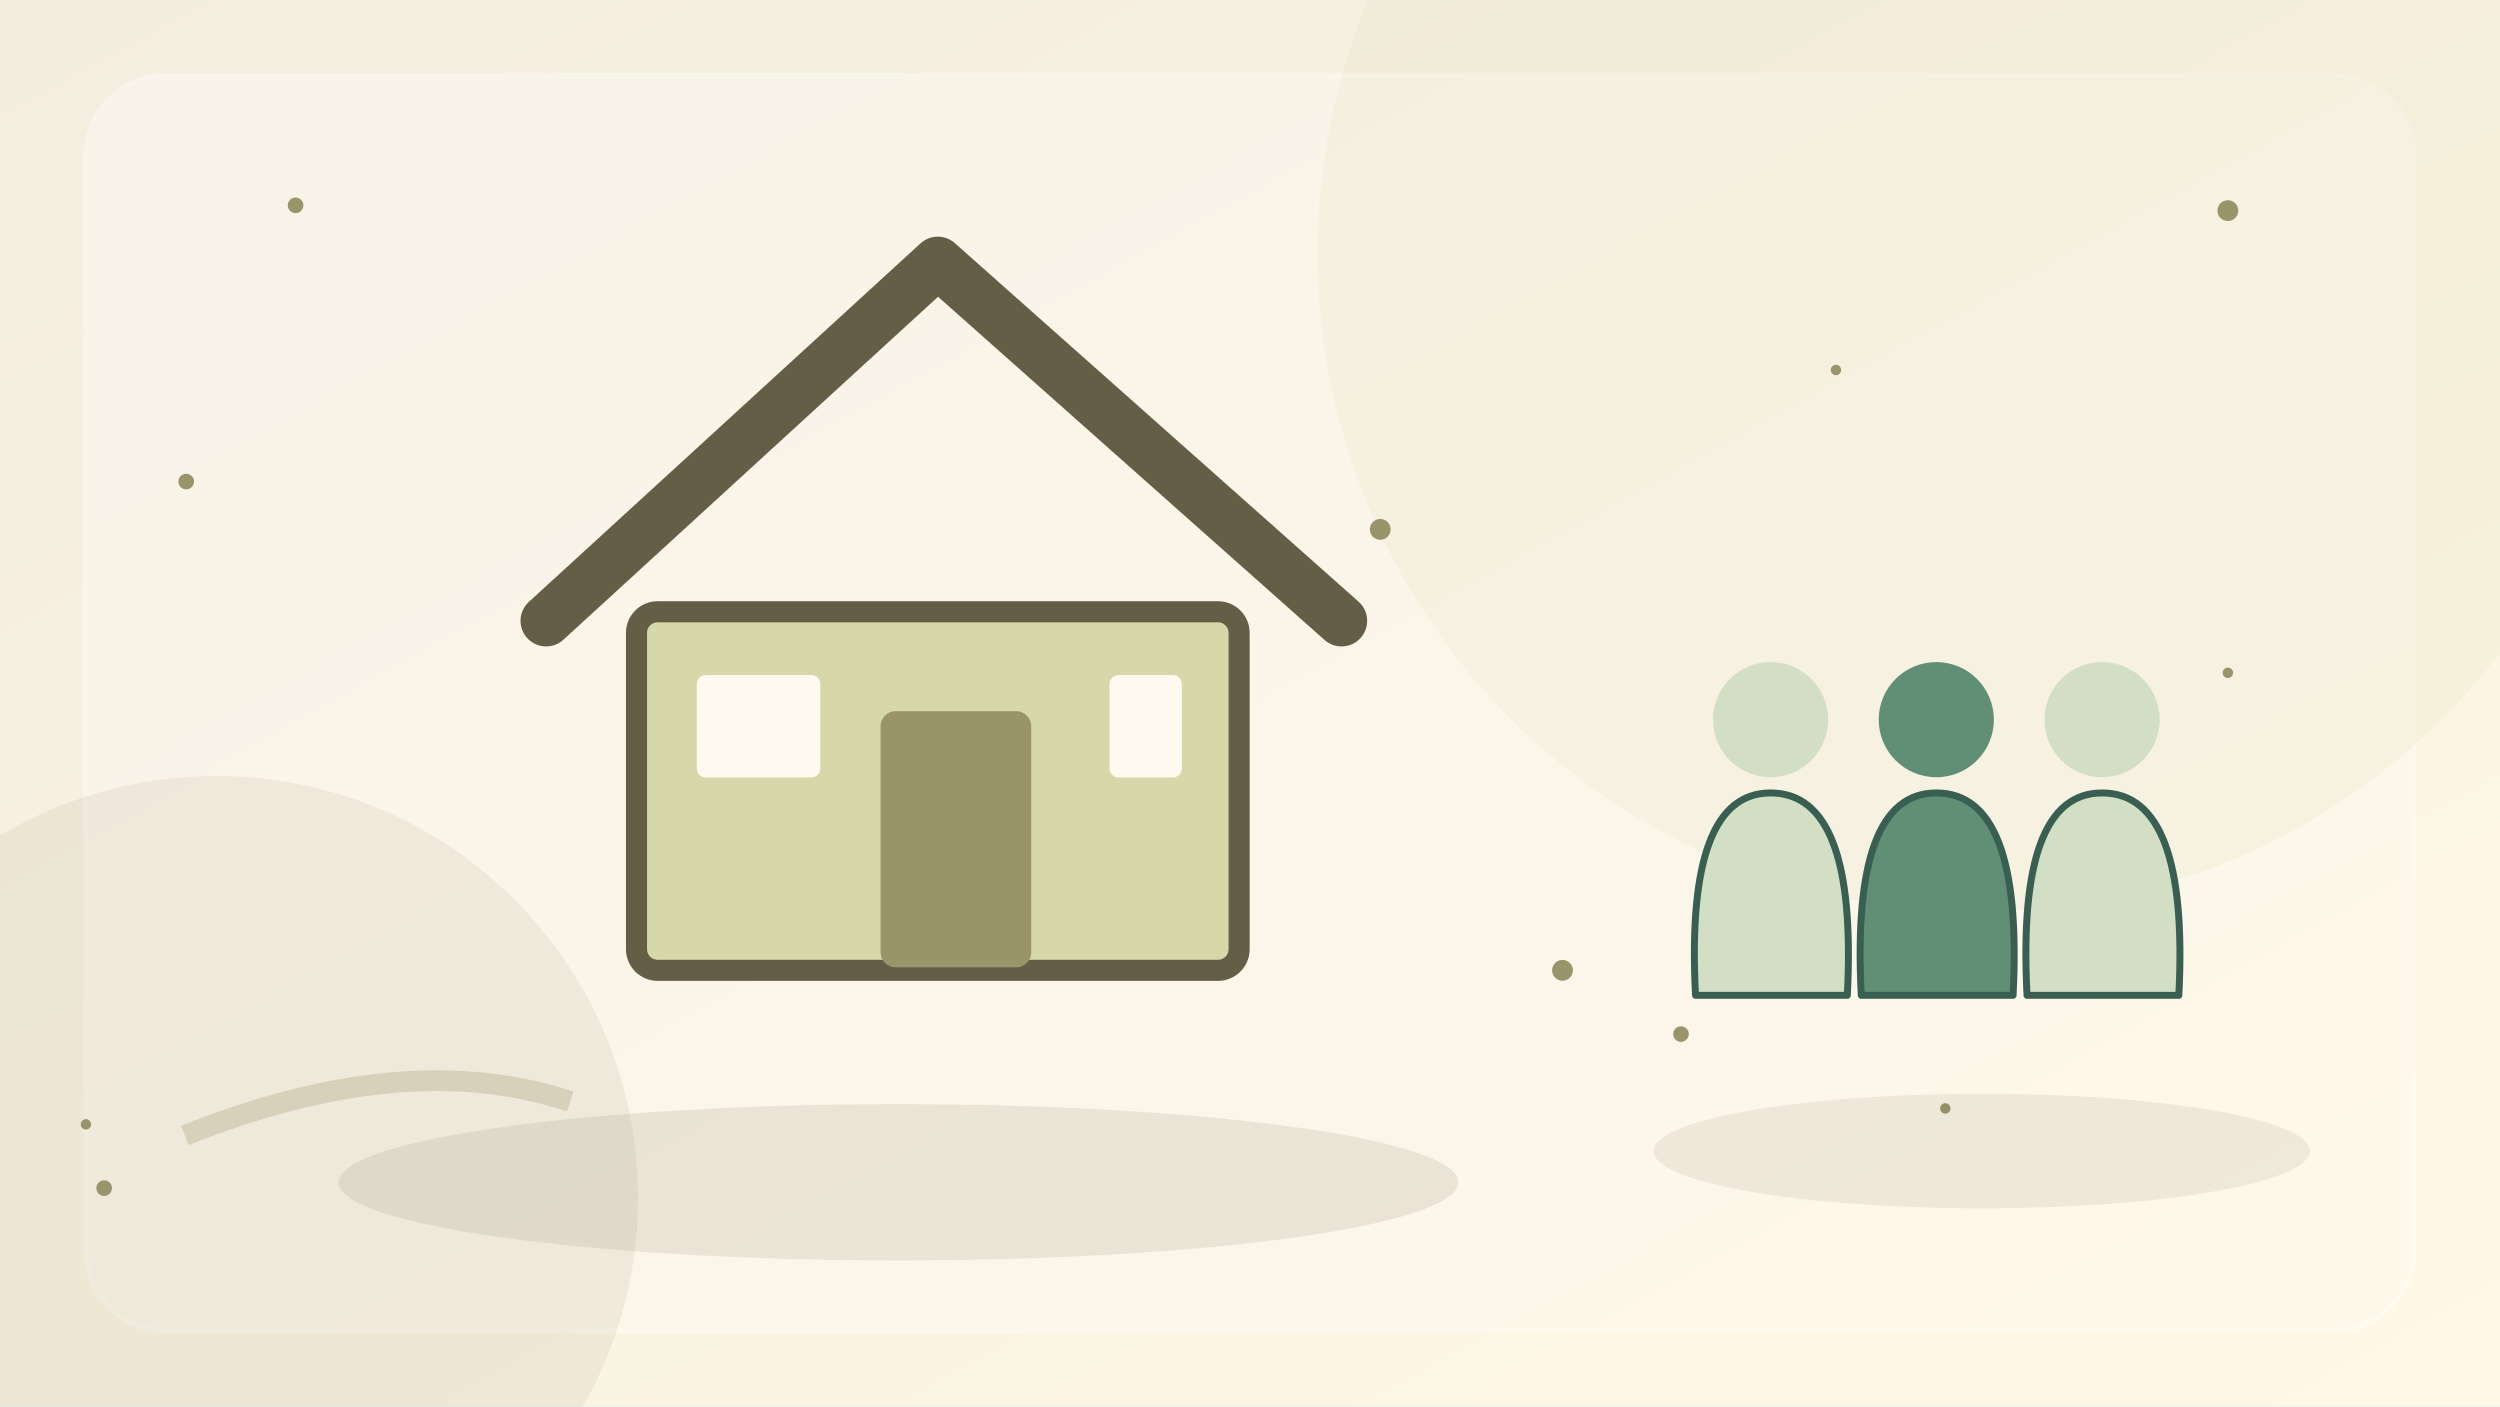
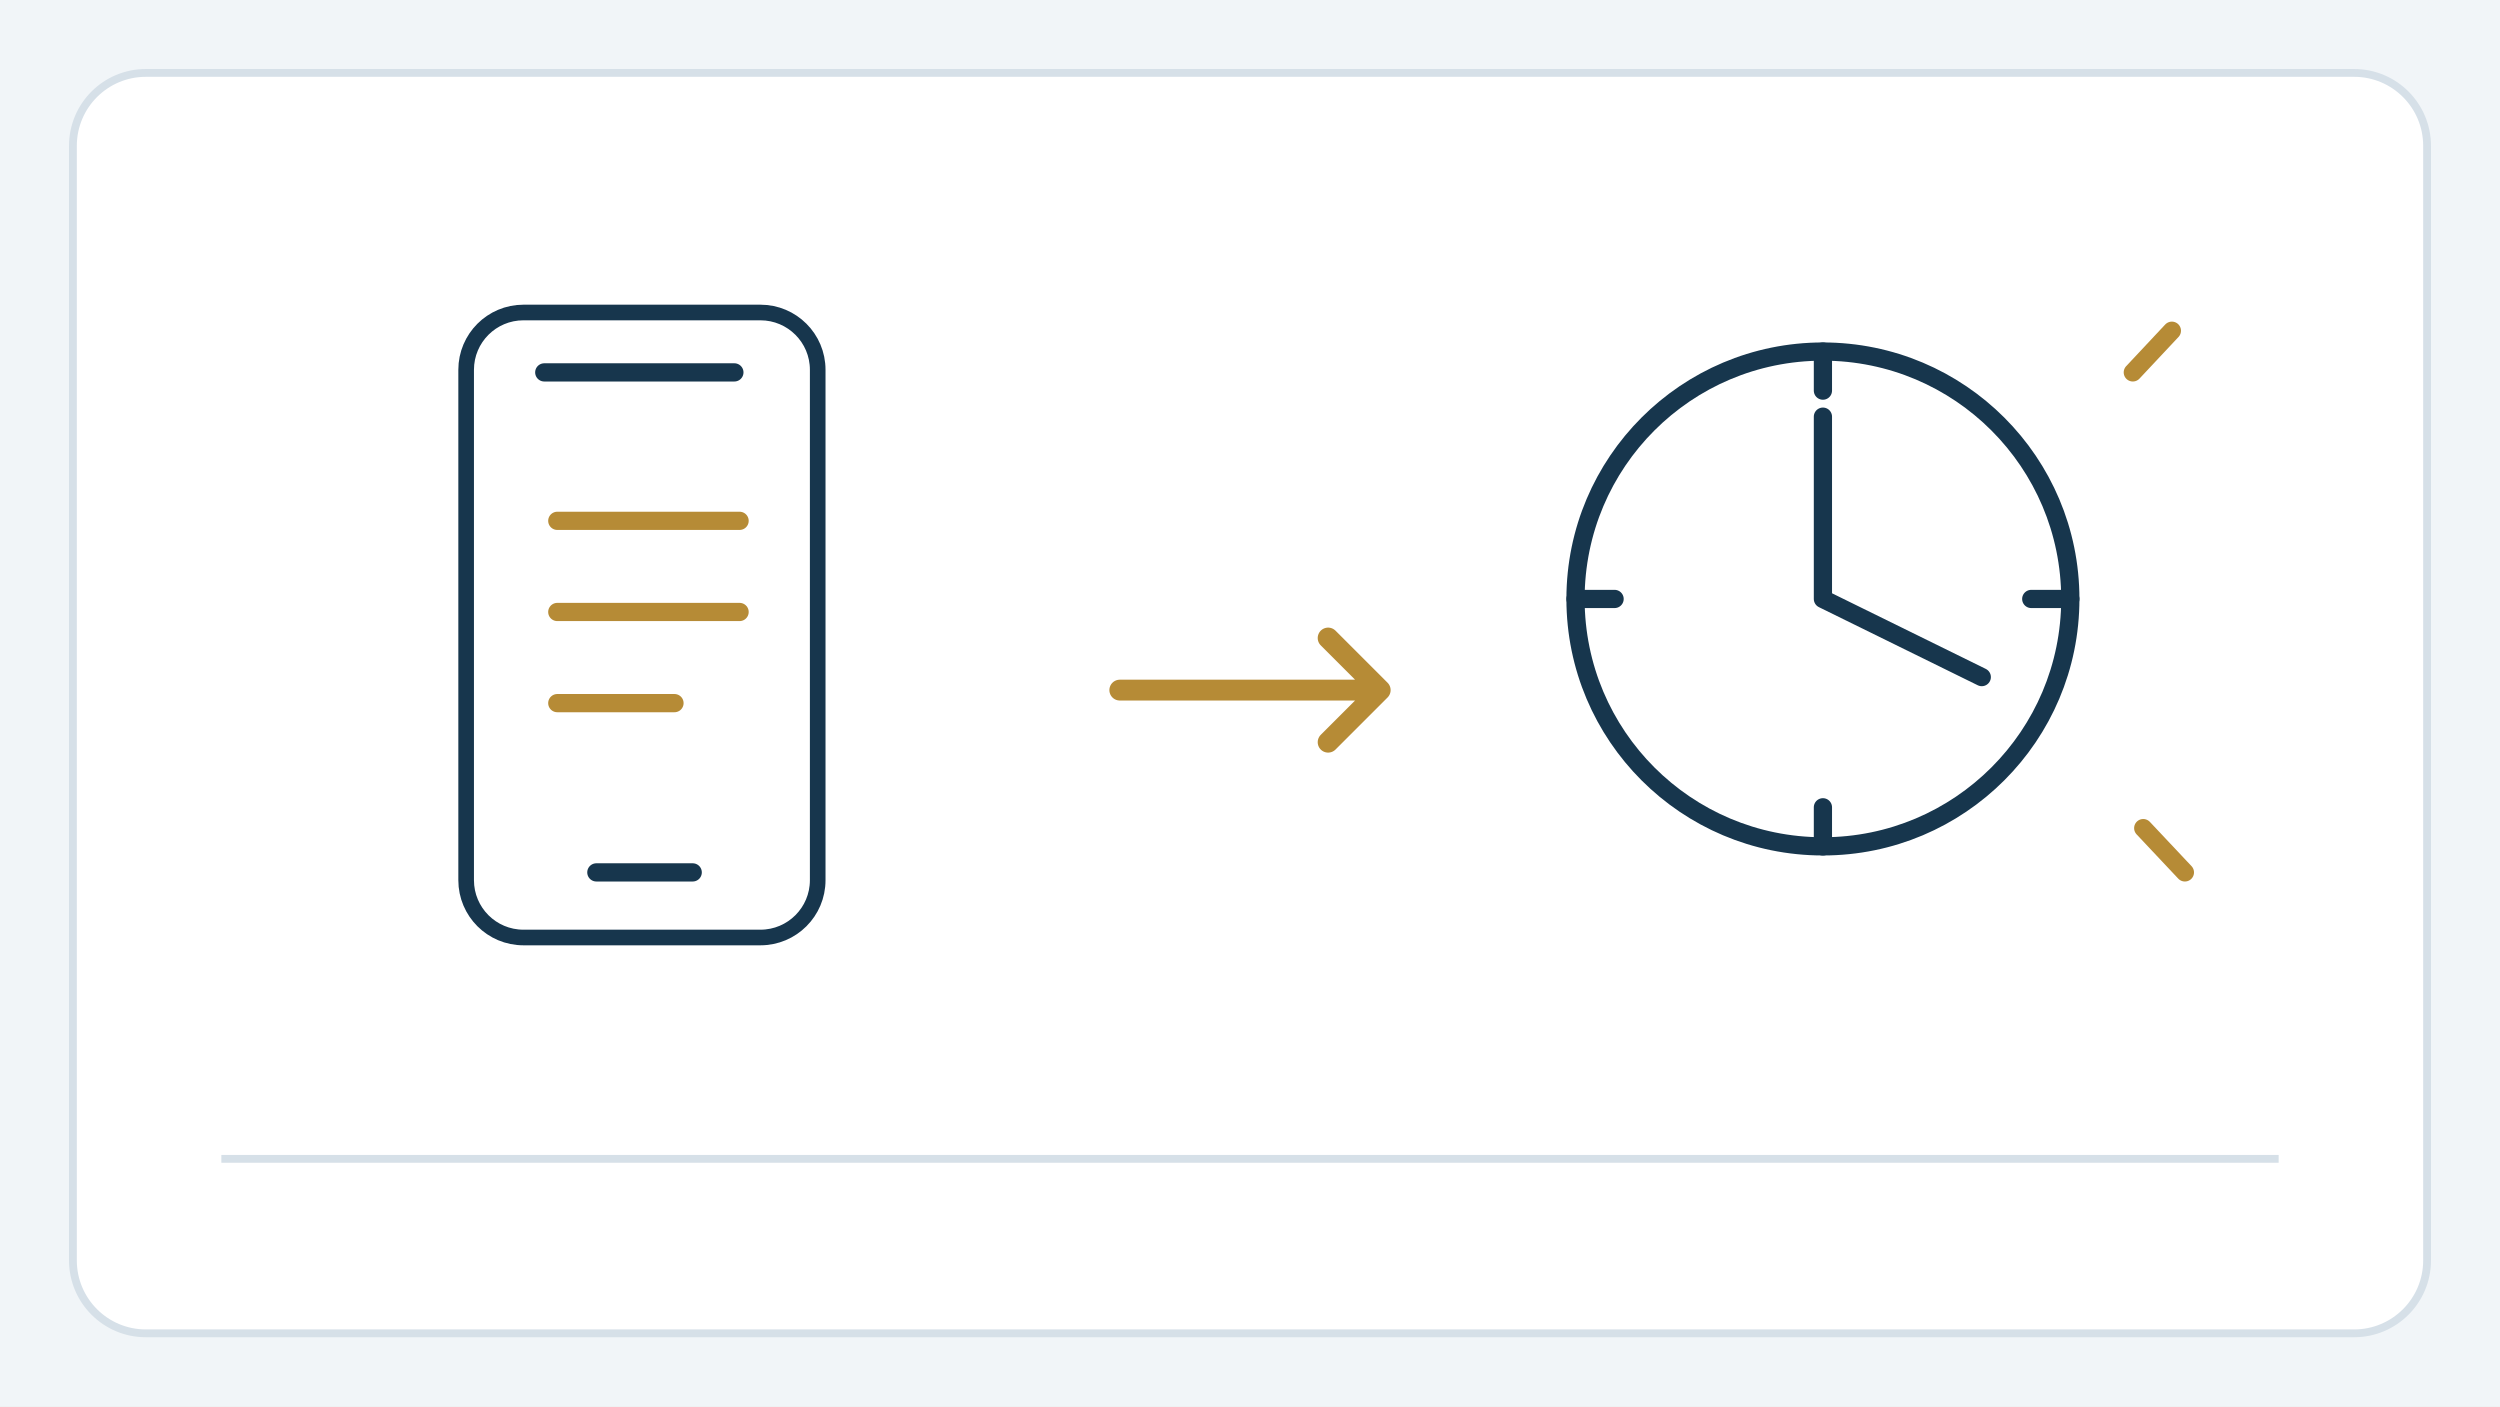
- <svg xmlns="http://www.w3.org/2000/svg" width="960" height="540" viewBox="0 0 960 540" role="img" aria-label="Autorska ilustracja: Pytania zamiast domysłów">
-   <defs>
-     <linearGradient id="background" x1="0" y1="0" x2="1" y2="1">
-       <stop offset="0" stop-color="#f3ede0" />
-       <stop offset="1" stop-color="#fff8e5" />
-     </linearGradient>
-   </defs>
-   <rect width="960" height="540" fill="url(#background)" />
-   <rect x="33" y="29" width="894" height="482" rx="31" fill="#fffaf7" opacity=".35" stroke="#fff" stroke-width="2" />
-   <circle cx="759" cy="97" r="253" fill="#d6d8a9" opacity=".16" />
-   <circle cx="83" cy="460" r="162" fill="#9a946b" opacity=".12" />
-   <circle cx="418" cy="370.56" r="2" fill="#9a946b" stroke="none" stroke-width="4" />
-   <circle cx="113.5" cy="78.84" r="3" fill="#9a946b" stroke="none" stroke-width="4" />
-   <circle cx="313" cy="264.48" r="2" fill="#9a946b" stroke="none" stroke-width="4" />
-   <circle cx="747" cy="425.64" r="2" fill="#9a946b" stroke="none" stroke-width="4" />
-   <circle cx="40" cy="456.24" r="3" fill="#9a946b" stroke="none" stroke-width="4" />
-   <circle cx="855.5" cy="258.36" r="2" fill="#9a946b" stroke="none" stroke-width="4" />
-   <circle cx="645.5" cy="397.08" r="3" fill="#9a946b" stroke="none" stroke-width="4" />
-   <circle cx="855.5" cy="80.88" r="4" fill="#9a946b" stroke="none" stroke-width="4" />
-   <circle cx="33" cy="431.76" r="2" fill="#9a946b" stroke="none" stroke-width="4" />
-   <circle cx="705" cy="142.08" r="2" fill="#9a946b" stroke="none" stroke-width="4" />
-   <circle cx="71.5" cy="184.92" r="3" fill="#9a946b" stroke="none" stroke-width="4" />
-   <circle cx="768" cy="364.44" r="3" fill="#9a946b" stroke="none" stroke-width="4" />
-   <circle cx="281.5" cy="293.04" r="5" fill="#9a946b" stroke="none" stroke-width="4" />
-   <circle cx="600" cy="372.6" r="4" fill="#9a946b" stroke="none" stroke-width="4" />
-   <circle cx="530" cy="203.28" r="4" fill="#9a946b" stroke="none" stroke-width="4" />
-   <ellipse cx="345" cy="454" rx="215" ry="30" fill="#635e45" opacity=".12" />
-   <ellipse cx="761" cy="442" rx="126" ry="22" fill="#635e45" opacity=".10" />
-   <g transform="translate(175 66) scale(1.157)">
-     <path d="M30 149L160 30 294 149" fill="none" stroke="#635e45" stroke-width="17" stroke-linejoin="round" stroke-linecap="round" />
-     <rect x="60" y="146" width="200" height="119" rx="7" fill="#d6d8a9" stroke="#635e45" stroke-width="7" />
-     <rect x="141" y="179" width="50" height="85" rx="5" fill="#9a946b" stroke="none" stroke-width="4" />
-     <rect x="80" y="167" width="41" height="34" rx="3" fill="#fffaf0" stroke="none" stroke-width="4" />
-     <rect x="217" y="167" width="24" height="34" rx="3" fill="#fffaf0" stroke="none" stroke-width="4" />
+ <svg xmlns="http://www.w3.org/2000/svg" width="960" height="540" viewBox="0 0 960 540" role="img" aria-label="Pytania zamiast domysłów — kontakt i czas">
+   <rect width="960" height="540" fill="#f1f5f8" />
+   <rect x="28" y="28" width="904" height="484" rx="28" fill="#fff" stroke="#d6e0e8" stroke-width="3" />
+   <g transform="translate(89 85)">
+     <rect x="90" y="35" width="135" height="240" rx="22" fill="#fff" stroke="#17364d" stroke-width="6" />
+     <path d="M120 58H193 M140 250H177" fill="none" stroke="#17364d" stroke-width="7" stroke-linecap="round" stroke-linejoin="round" />
+     <path d="M125 115H195 M125 150H195 M125 185H170" fill="none" stroke="#b68b36" stroke-width="7" stroke-linecap="round" stroke-linejoin="round" />
  </g>
-   <g transform="translate(635 206) scale(0.670)">
-     <circle cx="67" cy="105" r="33" fill="#d2dfc5" stroke="none" stroke-width="4" />
-     <circle cx="162" cy="105" r="33" fill="#618f75" stroke="none" stroke-width="4" />
-     <circle cx="257" cy="105" r="33" fill="#d2dfc5" stroke="none" stroke-width="4" />
-     <path d="M24 263q-6-116 43-116q50 0 44 116Z" fill="#d2dfc5" stroke="#395f52" stroke-width="4" stroke-linejoin="round" stroke-linecap="round" />
-     <path d="M119 263q-6-116 43-116q50 0 44 116Z" fill="#618f75" stroke="#395f52" stroke-width="4" stroke-linejoin="round" stroke-linecap="round" />
-     <path d="M214 263q-6-116 43-116q50 0 44 116Z" fill="#d2dfc5" stroke="#395f52" stroke-width="4" stroke-linejoin="round" stroke-linecap="round" />
+   <g transform="translate(545 85)">
+     <circle cx="155" cy="145" r="95" fill="none" stroke="#17364d" stroke-width="7" />
+     <path d="M155 145V75 M155 145L216 175 M155 50V65 M250 145H235 M155 240V225 M60 145H75" fill="none" stroke="#17364d" stroke-width="7" stroke-linecap="round" stroke-linejoin="round" />
+     <path d="M274 58L289 42 M278 233L294 250" fill="none" stroke="#b68b36" stroke-width="7" stroke-linecap="round" stroke-linejoin="round" />
  </g>
-   <path d="M71 436q85-34 148-13" fill="none" stroke="#9a946b" opacity=".29" stroke-width="8" />
+   <path d="M430 265H530 M510 245L530 265L510 285" fill="none" stroke="#b68b36" stroke-width="8" stroke-linecap="round" stroke-linejoin="round" />
+   <path d="M85 445H875" fill="none" stroke="#d6e0e8" stroke-width="3" />
</svg>
